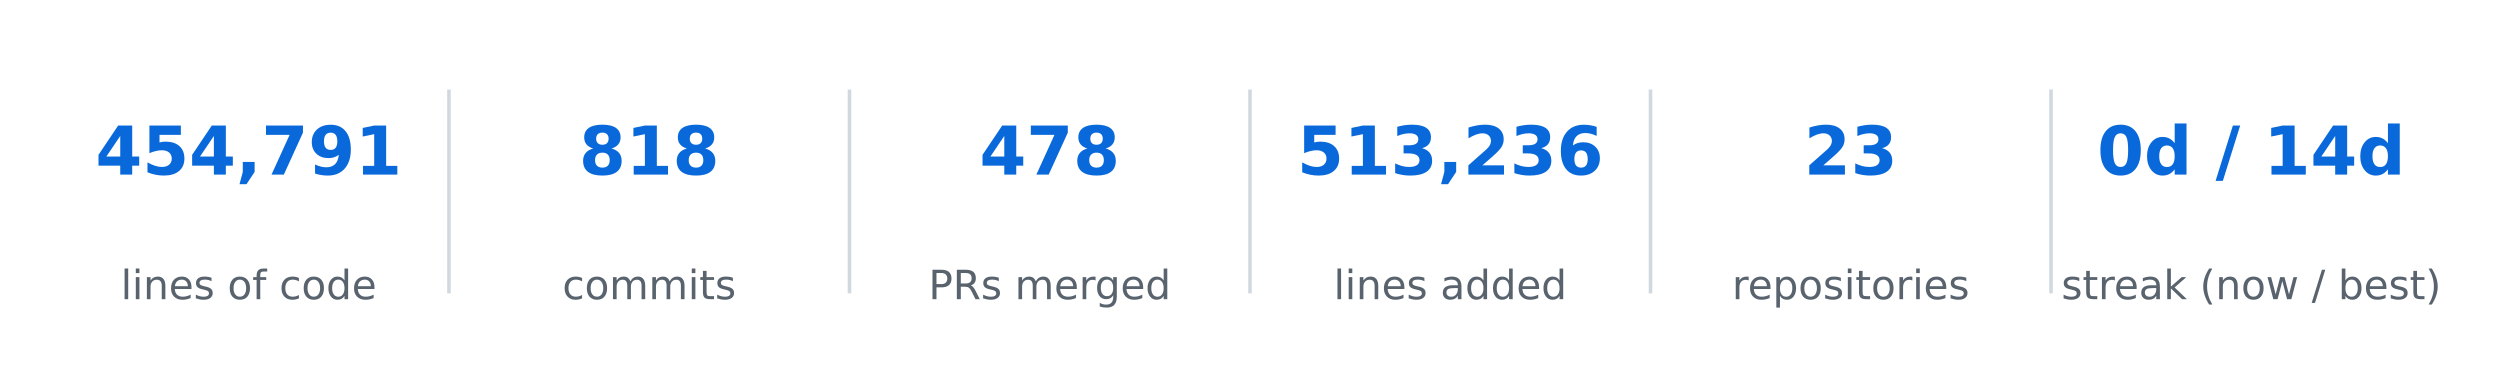
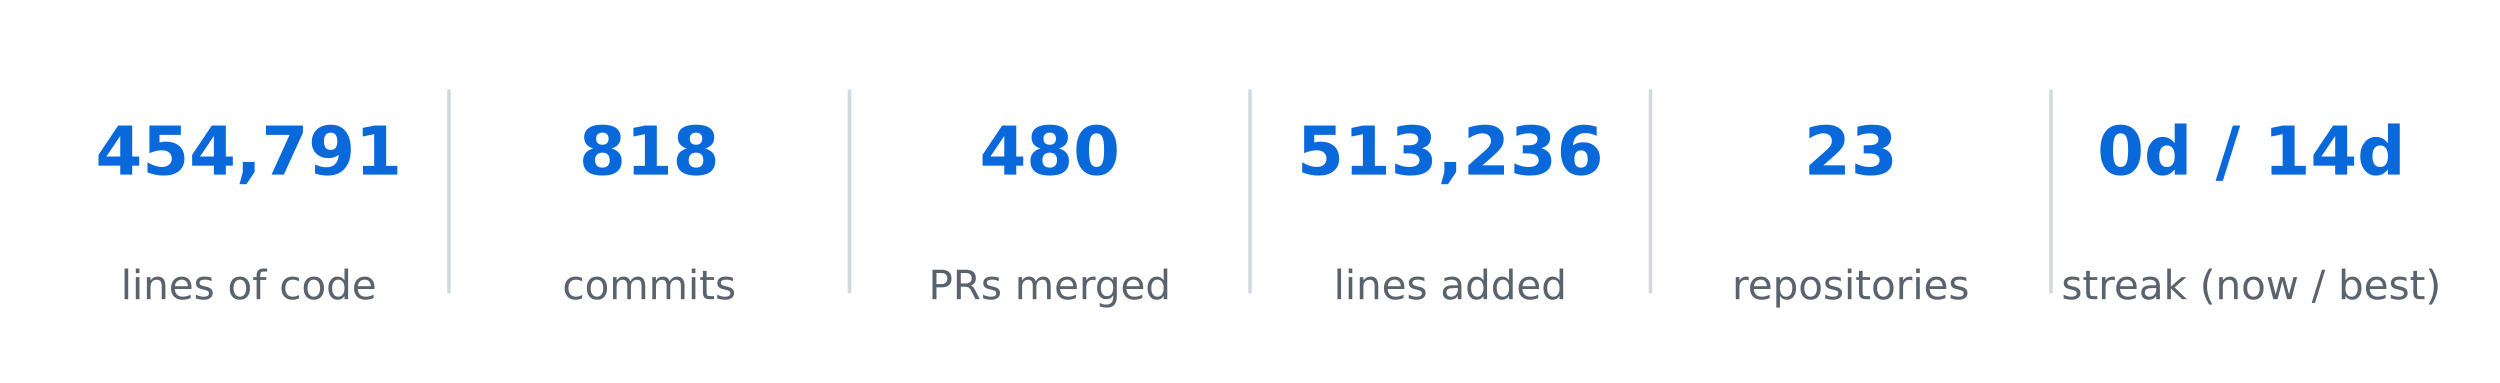
<svg xmlns="http://www.w3.org/2000/svg" xmlns:xlink="http://www.w3.org/1999/xlink" width="557.28pt" height="85.356pt" viewBox="0 0 557.28 85.356" version="1.1">
  <defs>
    <style type="text/css">*{stroke-linejoin: round; stroke-linecap: butt}</style>
  </defs>
  <g id="figure_1">
    <g id="patch_1">
      <path d="M 0 85.356  L 557.28 85.356  L 557.28 -0  L 0 -0  L 0 85.356  z " style="fill: none; opacity: 0" />
    </g>
    <g id="axes_1">
      <g id="line2d_1">
-         <path d="M 100.08 64.993  L 100.08 20.363  " clip-path="url(#pe4e44d6abf)" style="fill: none; stroke: #d1d9e0; stroke-width: 0.8; stroke-linecap: square" />
+         <path d="M 100.08 64.993  L 100.08 20.363  " clip-path="url(#p186e93c062)" style="fill: none; stroke: #d1d9e0; stroke-width: 0.8; stroke-linecap: square" />
      </g>
      <g id="line2d_2">
-         <path d="M 189.36 64.993  L 189.36 20.363  " clip-path="url(#pe4e44d6abf)" style="fill: none; stroke: #d1d9e0; stroke-width: 0.8; stroke-linecap: square" />
+         <path d="M 189.36 64.993  L 189.36 20.363  " clip-path="url(#p186e93c062)" style="fill: none; stroke: #d1d9e0; stroke-width: 0.8; stroke-linecap: square" />
      </g>
      <g id="line2d_3">
-         <path d="M 278.64 64.993  L 278.64 20.363  " clip-path="url(#pe4e44d6abf)" style="fill: none; stroke: #d1d9e0; stroke-width: 0.8; stroke-linecap: square" />
+         <path d="M 278.64 64.993  L 278.64 20.363  " clip-path="url(#p186e93c062)" style="fill: none; stroke: #d1d9e0; stroke-width: 0.8; stroke-linecap: square" />
      </g>
      <g id="line2d_4">
-         <path d="M 367.92 64.993  L 367.92 20.363  " clip-path="url(#pe4e44d6abf)" style="fill: none; stroke: #d1d9e0; stroke-width: 0.8; stroke-linecap: square" />
+         <path d="M 367.92 64.993  L 367.92 20.363  " clip-path="url(#p186e93c062)" style="fill: none; stroke: #d1d9e0; stroke-width: 0.8; stroke-linecap: square" />
      </g>
      <g id="line2d_5">
-         <path d="M 457.2 64.993  L 457.2 20.363  " clip-path="url(#pe4e44d6abf)" style="fill: none; stroke: #d1d9e0; stroke-width: 0.8; stroke-linecap: square" />
+         <path d="M 457.2 64.993  L 457.2 20.363  " clip-path="url(#p186e93c062)" style="fill: none; stroke: #d1d9e0; stroke-width: 0.8; stroke-linecap: square" />
      </g>
      <g id="text_1">
        <g style="fill: #0969da" transform="translate(21.28102 38.92376) scale(0.15 -0.15)">
          <defs>
            <path id="DejaVuSans-Bold-17" d="M 2356 3675  L 1038 1722  L 2356 1722  L 2356 3675  z M 2156 4666  L 3494 4666  L 3494 1722  L 4159 1722  L 4159 850  L 3494 850  L 3494 0  L 2356 0  L 2356 850  L 288 850  L 288 1881  L 2156 4666  z " transform="scale(0.015625)" />
            <path id="DejaVuSans-Bold-18" d="M 678 4666  L 3669 4666  L 3669 3781  L 1638 3781  L 1638 3059  Q 1775 3097 1914 3117  Q 2053 3138 2203 3138  Q 3056 3138 3531 2711  Q 4006 2284 4006 1522  Q 4006 766 3489 337  Q 2972 -91 2053 -91  Q 1656 -91 1267 -14  Q 878 63 494 219  L 494 1166  Q 875 947 1217 837  Q 1559 728 1863 728  Q 2300 728 2551 942  Q 2803 1156 2803 1522  Q 2803 1891 2551 2103  Q 2300 2316 1863 2316  Q 1603 2316 1309 2248  Q 1016 2181 678 2041  L 678 4666  z " transform="scale(0.015625)" />
            <path id="DejaVuSans-Bold-f" d="M 653 1209  L 1778 1209  L 1778 256  L 1006 -909  L 341 -909  L 653 256  L 653 1209  z " transform="scale(0.015625)" />
            <path id="DejaVuSans-Bold-1a" d="M 428 4666  L 3944 4666  L 3944 3988  L 2125 0  L 953 0  L 2675 3781  L 428 3781  L 428 4666  z " transform="scale(0.015625)" />
            <path id="DejaVuSans-Bold-1c" d="M 641 103  L 641 966  Q 928 831 1190 764  Q 1453 697 1709 697  Q 2247 697 2547 995  Q 2847 1294 2900 1881  Q 2688 1725 2447 1647  Q 2206 1569 1925 1569  Q 1209 1569 770 1986  Q 331 2403 331 3084  Q 331 3838 820 4291  Q 1309 4744 2131 4744  Q 3044 4744 3544 4128  Q 4044 3513 4044 2388  Q 4044 1231 3459 570  Q 2875 -91 1856 -91  Q 1528 -91 1228 -42  Q 928 6 641 103  z M 2125 2350  Q 2441 2350 2600 2554  Q 2759 2759 2759 3169  Q 2759 3575 2600 3781  Q 2441 3988 2125 3988  Q 1809 3988 1650 3781  Q 1491 3575 1491 3169  Q 1491 2759 1650 2554  Q 1809 2350 2125 2350  z " transform="scale(0.015625)" />
            <path id="DejaVuSans-Bold-14" d="M 750 831  L 1813 831  L 1813 3847  L 722 3622  L 722 4441  L 1806 4666  L 2950 4666  L 2950 831  L 4013 831  L 4013 0  L 750 0  L 750 831  z " transform="scale(0.015625)" />
          </defs>
          <use xlink:href="#DejaVuSans-Bold-17" />
          <use xlink:href="#DejaVuSans-Bold-18" transform="translate(69.57812 0)" />
          <use xlink:href="#DejaVuSans-Bold-17" transform="translate(139.1562 0)" />
          <use xlink:href="#DejaVuSans-Bold-f" transform="translate(208.7344 0)" />
          <use xlink:href="#DejaVuSans-Bold-1a" transform="translate(246.7188 0)" />
          <use xlink:href="#DejaVuSans-Bold-1c" transform="translate(316.2969 0)" />
          <use xlink:href="#DejaVuSans-Bold-14" transform="translate(385.875 0)" />
        </g>
      </g>
      <g id="text_2">
        <g style="fill: #59636e" transform="translate(26.92336 66.69328) scale(0.09 -0.09)">
          <defs>
            <path id="DejaVuSans-4f" d="M 603 4863  L 1178 4863  L 1178 0  L 603 0  L 603 4863  z " transform="scale(0.015625)" />
            <path id="DejaVuSans-4c" d="M 603 3500  L 1178 3500  L 1178 0  L 603 0  L 603 3500  z M 603 4863  L 1178 4863  L 1178 4134  L 603 4134  L 603 4863  z " transform="scale(0.015625)" />
            <path id="DejaVuSans-51" d="M 3513 2113  L 3513 0  L 2938 0  L 2938 2094  Q 2938 2591 2744 2837  Q 2550 3084 2163 3084  Q 1697 3084 1428 2787  Q 1159 2491 1159 1978  L 1159 0  L 581 0  L 581 3500  L 1159 3500  L 1159 2956  Q 1366 3272 1645 3428  Q 1925 3584 2291 3584  Q 2894 3584 3203 3211  Q 3513 2838 3513 2113  z " transform="scale(0.015625)" />
            <path id="DejaVuSans-48" d="M 3597 1894  L 3597 1613  L 953 1613  Q 991 1019 1311 708  Q 1631 397 2203 397  Q 2534 397 2845 478  Q 3156 559 3463 722  L 3463 178  Q 3153 47 2828 -22  Q 2503 -91 2169 -91  Q 1331 -91 842 396  Q 353 884 353 1716  Q 353 2575 817 3079  Q 1281 3584 2069 3584  Q 2775 3584 3186 3129  Q 3597 2675 3597 1894  z M 3022 2063  Q 3016 2534 2758 2815  Q 2500 3097 2075 3097  Q 1594 3097 1305 2825  Q 1016 2553 972 2059  L 3022 2063  z " transform="scale(0.015625)" />
            <path id="DejaVuSans-56" d="M 2834 3397  L 2834 2853  Q 2591 2978 2328 3040  Q 2066 3103 1784 3103  Q 1356 3103 1142 2972  Q 928 2841 928 2578  Q 928 2378 1081 2264  Q 1234 2150 1697 2047  L 1894 2003  Q 2506 1872 2764 1633  Q 3022 1394 3022 966  Q 3022 478 2636 193  Q 2250 -91 1575 -91  Q 1294 -91 989 -36  Q 684 19 347 128  L 347 722  Q 666 556 975 473  Q 1284 391 1588 391  Q 1994 391 2212 530  Q 2431 669 2431 922  Q 2431 1156 2273 1281  Q 2116 1406 1581 1522  L 1381 1569  Q 847 1681 609 1914  Q 372 2147 372 2553  Q 372 3047 722 3315  Q 1072 3584 1716 3584  Q 2034 3584 2315 3537  Q 2597 3491 2834 3397  z " transform="scale(0.015625)" />
            <path id="DejaVuSans-3" transform="scale(0.015625)" />
            <path id="DejaVuSans-52" d="M 1959 3097  Q 1497 3097 1228 2736  Q 959 2375 959 1747  Q 959 1119 1226 758  Q 1494 397 1959 397  Q 2419 397 2687 759  Q 2956 1122 2956 1747  Q 2956 2369 2687 2733  Q 2419 3097 1959 3097  z M 1959 3584  Q 2709 3584 3137 3096  Q 3566 2609 3566 1747  Q 3566 888 3137 398  Q 2709 -91 1959 -91  Q 1206 -91 779 398  Q 353 888 353 1747  Q 353 2609 779 3096  Q 1206 3584 1959 3584  z " transform="scale(0.015625)" />
            <path id="DejaVuSans-49" d="M 2375 4863  L 2375 4384  L 1825 4384  Q 1516 4384 1395 4259  Q 1275 4134 1275 3809  L 1275 3500  L 2222 3500  L 2222 3053  L 1275 3053  L 1275 0  L 697 0  L 697 3053  L 147 3053  L 147 3500  L 697 3500  L 697 3744  Q 697 4328 969 4595  Q 1241 4863 1831 4863  L 2375 4863  z " transform="scale(0.015625)" />
            <path id="DejaVuSans-46" d="M 3122 3366  L 3122 2828  Q 2878 2963 2633 3030  Q 2388 3097 2138 3097  Q 1578 3097 1268 2742  Q 959 2388 959 1747  Q 959 1106 1268 751  Q 1578 397 2138 397  Q 2388 397 2633 464  Q 2878 531 3122 666  L 3122 134  Q 2881 22 2623 -34  Q 2366 -91 2075 -91  Q 1284 -91 818 406  Q 353 903 353 1747  Q 353 2603 823 3093  Q 1294 3584 2113 3584  Q 2378 3584 2631 3529  Q 2884 3475 3122 3366  z " transform="scale(0.015625)" />
            <path id="DejaVuSans-47" d="M 2906 2969  L 2906 4863  L 3481 4863  L 3481 0  L 2906 0  L 2906 525  Q 2725 213 2448 61  Q 2172 -91 1784 -91  Q 1150 -91 751 415  Q 353 922 353 1747  Q 353 2572 751 3078  Q 1150 3584 1784 3584  Q 2172 3584 2448 3432  Q 2725 3281 2906 2969  z M 947 1747  Q 947 1113 1208 752  Q 1469 391 1925 391  Q 2381 391 2643 752  Q 2906 1113 2906 1747  Q 2906 2381 2643 2742  Q 2381 3103 1925 3103  Q 1469 3103 1208 2742  Q 947 2381 947 1747  z " transform="scale(0.015625)" />
          </defs>
          <use xlink:href="#DejaVuSans-4f" />
          <use xlink:href="#DejaVuSans-4c" transform="translate(27.78125 0)" />
          <use xlink:href="#DejaVuSans-51" transform="translate(55.5625 0)" />
          <use xlink:href="#DejaVuSans-48" transform="translate(118.9375 0)" />
          <use xlink:href="#DejaVuSans-56" transform="translate(180.4688 0)" />
          <use xlink:href="#DejaVuSans-3" transform="translate(232.5625 0)" />
          <use xlink:href="#DejaVuSans-52" transform="translate(264.3438 0)" />
          <use xlink:href="#DejaVuSans-49" transform="translate(325.5312 0)" />
          <use xlink:href="#DejaVuSans-3" transform="translate(360.7344 0)" />
          <use xlink:href="#DejaVuSans-46" transform="translate(392.5156 0)" />
          <use xlink:href="#DejaVuSans-52" transform="translate(447.5 0)" />
          <use xlink:href="#DejaVuSans-47" transform="translate(508.6875 0)" />
          <use xlink:href="#DejaVuSans-48" transform="translate(572.1719 0)" />
        </g>
      </g>
      <g id="text_3">
        <g style="fill: #0969da" transform="translate(129.0649 38.92376) scale(0.15 -0.15)">
          <defs>
            <path id="DejaVuSans-Bold-1b" d="M 2228 2088  Q 1891 2088 1709 1903  Q 1528 1719 1528 1375  Q 1528 1031 1709 848  Q 1891 666 2228 666  Q 2563 666 2741 848  Q 2919 1031 2919 1375  Q 2919 1722 2741 1905  Q 2563 2088 2228 2088  z M 1350 2484  Q 925 2613 709 2878  Q 494 3144 494 3541  Q 494 4131 934 4440  Q 1375 4750 2228 4750  Q 3075 4750 3515 4442  Q 3956 4134 3956 3541  Q 3956 3144 3739 2878  Q 3522 2613 3097 2484  Q 3572 2353 3814 2058  Q 4056 1763 4056 1313  Q 4056 619 3595 264  Q 3134 -91 2228 -91  Q 1319 -91 855 264  Q 391 619 391 1313  Q 391 1763 633 2058  Q 875 2353 1350 2484  z M 1631 3419  Q 1631 3141 1786 2991  Q 1941 2841 2228 2841  Q 2509 2841 2662 2991  Q 2816 3141 2816 3419  Q 2816 3697 2662 3845  Q 2509 3994 2228 3994  Q 1941 3994 1786 3844  Q 1631 3694 1631 3419  z " transform="scale(0.015625)" />
          </defs>
          <use xlink:href="#DejaVuSans-Bold-1b" />
          <use xlink:href="#DejaVuSans-Bold-14" transform="translate(69.57812 0)" />
          <use xlink:href="#DejaVuSans-Bold-1b" transform="translate(139.1562 0)" />
        </g>
      </g>
      <g id="text_4">
        <g style="fill: #59636e" transform="translate(125.3672 66.69328) scale(0.09 -0.09)">
          <defs>
            <path id="DejaVuSans-50" d="M 3328 2828  Q 3544 3216 3844 3400  Q 4144 3584 4550 3584  Q 5097 3584 5394 3201  Q 5691 2819 5691 2113  L 5691 0  L 5113 0  L 5113 2094  Q 5113 2597 4934 2840  Q 4756 3084 4391 3084  Q 3944 3084 3684 2787  Q 3425 2491 3425 1978  L 3425 0  L 2847 0  L 2847 2094  Q 2847 2600 2669 2842  Q 2491 3084 2119 3084  Q 1678 3084 1418 2786  Q 1159 2488 1159 1978  L 1159 0  L 581 0  L 581 3500  L 1159 3500  L 1159 2956  Q 1356 3278 1631 3431  Q 1906 3584 2284 3584  Q 2666 3584 2933 3390  Q 3200 3197 3328 2828  z " transform="scale(0.015625)" />
            <path id="DejaVuSans-57" d="M 1172 4494  L 1172 3500  L 2356 3500  L 2356 3053  L 1172 3053  L 1172 1153  Q 1172 725 1289 603  Q 1406 481 1766 481  L 2356 481  L 2356 0  L 1766 0  Q 1100 0 847 248  Q 594 497 594 1153  L 594 3053  L 172 3053  L 172 3500  L 594 3500  L 594 4494  L 1172 4494  z " transform="scale(0.015625)" />
          </defs>
          <use xlink:href="#DejaVuSans-46" />
          <use xlink:href="#DejaVuSans-52" transform="translate(54.98438 0)" />
          <use xlink:href="#DejaVuSans-50" transform="translate(116.1719 0)" />
          <use xlink:href="#DejaVuSans-50" transform="translate(213.5781 0)" />
          <use xlink:href="#DejaVuSans-4c" transform="translate(310.9844 0)" />
          <use xlink:href="#DejaVuSans-57" transform="translate(338.7656 0)" />
          <use xlink:href="#DejaVuSans-56" transform="translate(377.9688 0)" />
        </g>
      </g>
      <g id="text_5">
        <g style="fill: #0969da" transform="translate(218.3449 38.92376) scale(0.15 -0.15)">
+           <defs>
+             <path id="DejaVuSans-Bold-13" d="M 2944 2338  Q 2944 3213 2780 3570  Q 2616 3928 2228 3928  Q 1841 3928 1675 3570  Q 1509 3213 1509 2338  Q 1509 1453 1675 1090  Q 1841 728 2228 728  Q 2613 728 2778 1090  Q 2944 1453 2944 2338  z M 4147 2328  Q 4147 1169 3647 539  Q 3147 -91 2228 -91  Q 1306 -91 806 539  Q 306 1169 306 2328  Q 306 3491 806 4120  Q 1306 4750 2228 4750  Q 3147 4750 3647 4120  Q 4147 3491 4147 2328  z " transform="scale(0.015625)" />
+           </defs>
          <use xlink:href="#DejaVuSans-Bold-17" />
-           <use xlink:href="#DejaVuSans-Bold-1a" transform="translate(69.57812 0)" />
-           <use xlink:href="#DejaVuSans-Bold-1b" transform="translate(139.1562 0)" />
+           <use xlink:href="#DejaVuSans-Bold-1b" transform="translate(69.57812 0)" />
+           <use xlink:href="#DejaVuSans-Bold-13" transform="translate(139.1562 0)" />
        </g>
      </g>
      <g id="text_6">
        <g style="fill: #59636e" transform="translate(206.9796 66.69328) scale(0.09 -0.09)">
          <defs>
            <path id="DejaVuSans-33" d="M 1259 4147  L 1259 2394  L 2053 2394  Q 2494 2394 2734 2622  Q 2975 2850 2975 3272  Q 2975 3691 2734 3919  Q 2494 4147 2053 4147  L 1259 4147  z M 628 4666  L 2053 4666  Q 2838 4666 3239 4311  Q 3641 3956 3641 3272  Q 3641 2581 3239 2228  Q 2838 1875 2053 1875  L 1259 1875  L 1259 0  L 628 0  L 628 4666  z " transform="scale(0.015625)" />
            <path id="DejaVuSans-35" d="M 2841 2188  Q 3044 2119 3236 1894  Q 3428 1669 3622 1275  L 4263 0  L 3584 0  L 2988 1197  Q 2756 1666 2539 1819  Q 2322 1972 1947 1972  L 1259 1972  L 1259 0  L 628 0  L 628 4666  L 2053 4666  Q 2853 4666 3247 4331  Q 3641 3997 3641 3322  Q 3641 2881 3436 2590  Q 3231 2300 2841 2188  z M 1259 4147  L 1259 2491  L 2053 2491  Q 2509 2491 2742 2702  Q 2975 2913 2975 3322  Q 2975 3731 2742 3939  Q 2509 4147 2053 4147  L 1259 4147  z " transform="scale(0.015625)" />
            <path id="DejaVuSans-55" d="M 2631 2963  Q 2534 3019 2420 3045  Q 2306 3072 2169 3072  Q 1681 3072 1420 2755  Q 1159 2438 1159 1844  L 1159 0  L 581 0  L 581 3500  L 1159 3500  L 1159 2956  Q 1341 3275 1631 3429  Q 1922 3584 2338 3584  Q 2397 3584 2469 3576  Q 2541 3569 2628 3553  L 2631 2963  z " transform="scale(0.015625)" />
            <path id="DejaVuSans-4a" d="M 2906 1791  Q 2906 2416 2648 2759  Q 2391 3103 1925 3103  Q 1463 3103 1205 2759  Q 947 2416 947 1791  Q 947 1169 1205 825  Q 1463 481 1925 481  Q 2391 481 2648 825  Q 2906 1169 2906 1791  z M 3481 434  Q 3481 -459 3084 -895  Q 2688 -1331 1869 -1331  Q 1566 -1331 1297 -1286  Q 1028 -1241 775 -1147  L 775 -588  Q 1028 -725 1275 -790  Q 1522 -856 1778 -856  Q 2344 -856 2625 -561  Q 2906 -266 2906 331  L 2906 616  Q 2728 306 2450 153  Q 2172 0 1784 0  Q 1141 0 747 490  Q 353 981 353 1791  Q 353 2603 747 3093  Q 1141 3584 1784 3584  Q 2172 3584 2450 3431  Q 2728 3278 2906 2969  L 2906 3500  L 3481 3500  L 3481 434  z " transform="scale(0.015625)" />
          </defs>
          <use xlink:href="#DejaVuSans-33" />
          <use xlink:href="#DejaVuSans-35" transform="translate(60.29688 0)" />
          <use xlink:href="#DejaVuSans-56" transform="translate(129.7812 0)" />
          <use xlink:href="#DejaVuSans-3" transform="translate(181.875 0)" />
          <use xlink:href="#DejaVuSans-50" transform="translate(213.6562 0)" />
          <use xlink:href="#DejaVuSans-48" transform="translate(311.0625 0)" />
          <use xlink:href="#DejaVuSans-55" transform="translate(372.5938 0)" />
          <use xlink:href="#DejaVuSans-4a" transform="translate(411.9531 0)" />
          <use xlink:href="#DejaVuSans-48" transform="translate(475.4375 0)" />
          <use xlink:href="#DejaVuSans-47" transform="translate(536.9688 0)" />
        </g>
      </g>
      <g id="text_7">
        <g style="fill: #0969da" transform="translate(289.121 38.92376) scale(0.15 -0.15)">
          <defs>
            <path id="DejaVuSans-Bold-16" d="M 2981 2516  Q 3453 2394 3698 2092  Q 3944 1791 3944 1325  Q 3944 631 3412 270  Q 2881 -91 1863 -91  Q 1503 -91 1142 -33  Q 781 25 428 141  L 428 1069  Q 766 900 1098 814  Q 1431 728 1753 728  Q 2231 728 2486 893  Q 2741 1059 2741 1369  Q 2741 1688 2480 1852  Q 2219 2016 1709 2016  L 1228 2016  L 1228 2791  L 1734 2791  Q 2188 2791 2409 2933  Q 2631 3075 2631 3366  Q 2631 3634 2415 3781  Q 2200 3928 1806 3928  Q 1516 3928 1219 3862  Q 922 3797 628 3669  L 628 4550  Q 984 4650 1334 4700  Q 1684 4750 2022 4750  Q 2931 4750 3382 4451  Q 3834 4153 3834 3553  Q 3834 3144 3618 2883  Q 3403 2622 2981 2516  z " transform="scale(0.015625)" />
            <path id="DejaVuSans-Bold-15" d="M 1844 884  L 3897 884  L 3897 0  L 506 0  L 506 884  L 2209 2388  Q 2438 2594 2547 2791  Q 2656 2988 2656 3200  Q 2656 3528 2436 3728  Q 2216 3928 1850 3928  Q 1569 3928 1234 3808  Q 900 3688 519 3450  L 519 4475  Q 925 4609 1322 4679  Q 1719 4750 2100 4750  Q 2938 4750 3402 4381  Q 3866 4013 3866 3353  Q 3866 2972 3669 2642  Q 3472 2313 2841 1759  L 1844 884  z " transform="scale(0.015625)" />
            <path id="DejaVuSans-Bold-19" d="M 2316 2303  Q 2000 2303 1842 2098  Q 1684 1894 1684 1484  Q 1684 1075 1842 870  Q 2000 666 2316 666  Q 2634 666 2792 870  Q 2950 1075 2950 1484  Q 2950 1894 2792 2098  Q 2634 2303 2316 2303  z M 3803 4544  L 3803 3681  Q 3506 3822 3243 3889  Q 2981 3956 2731 3956  Q 2194 3956 1894 3657  Q 1594 3359 1544 2772  Q 1750 2925 1990 3001  Q 2231 3078 2516 3078  Q 3231 3078 3670 2659  Q 4109 2241 4109 1563  Q 4109 813 3618 361  Q 3128 -91 2303 -91  Q 1394 -91 895 523  Q 397 1138 397 2266  Q 397 3422 980 4083  Q 1563 4744 2578 4744  Q 2900 4744 3203 4694  Q 3506 4644 3803 4544  z " transform="scale(0.015625)" />
          </defs>
          <use xlink:href="#DejaVuSans-Bold-18" />
          <use xlink:href="#DejaVuSans-Bold-14" transform="translate(69.57812 0)" />
          <use xlink:href="#DejaVuSans-Bold-16" transform="translate(139.1562 0)" />
          <use xlink:href="#DejaVuSans-Bold-f" transform="translate(208.7344 0)" />
          <use xlink:href="#DejaVuSans-Bold-15" transform="translate(246.7188 0)" />
          <use xlink:href="#DejaVuSans-Bold-16" transform="translate(316.2969 0)" />
          <use xlink:href="#DejaVuSans-Bold-19" transform="translate(385.875 0)" />
        </g>
      </g>
      <g id="text_8">
        <g style="fill: #59636e" transform="translate(297.2876 66.69328) scale(0.09 -0.09)">
          <defs>
            <path id="DejaVuSans-44" d="M 2194 1759  Q 1497 1759 1228 1600  Q 959 1441 959 1056  Q 959 750 1161 570  Q 1363 391 1709 391  Q 2188 391 2477 730  Q 2766 1069 2766 1631  L 2766 1759  L 2194 1759  z M 3341 1997  L 3341 0  L 2766 0  L 2766 531  Q 2569 213 2275 61  Q 1981 -91 1556 -91  Q 1019 -91 701 211  Q 384 513 384 1019  Q 384 1609 779 1909  Q 1175 2209 1959 2209  L 2766 2209  L 2766 2266  Q 2766 2663 2505 2880  Q 2244 3097 1772 3097  Q 1472 3097 1187 3025  Q 903 2953 641 2809  L 641 3341  Q 956 3463 1253 3523  Q 1550 3584 1831 3584  Q 2591 3584 2966 3190  Q 3341 2797 3341 1997  z " transform="scale(0.015625)" />
          </defs>
          <use xlink:href="#DejaVuSans-4f" />
          <use xlink:href="#DejaVuSans-4c" transform="translate(27.78125 0)" />
          <use xlink:href="#DejaVuSans-51" transform="translate(55.5625 0)" />
          <use xlink:href="#DejaVuSans-48" transform="translate(118.9375 0)" />
          <use xlink:href="#DejaVuSans-56" transform="translate(180.4688 0)" />
          <use xlink:href="#DejaVuSans-3" transform="translate(232.5625 0)" />
          <use xlink:href="#DejaVuSans-44" transform="translate(264.3438 0)" />
          <use xlink:href="#DejaVuSans-47" transform="translate(325.625 0)" />
          <use xlink:href="#DejaVuSans-47" transform="translate(389.1094 0)" />
          <use xlink:href="#DejaVuSans-48" transform="translate(452.5938 0)" />
          <use xlink:href="#DejaVuSans-47" transform="translate(514.125 0)" />
        </g>
      </g>
      <g id="text_9">
        <g style="fill: #0969da" transform="translate(402.1233 38.92376) scale(0.15 -0.15)">
          <use xlink:href="#DejaVuSans-Bold-15" />
          <use xlink:href="#DejaVuSans-Bold-16" transform="translate(69.57812 0)" />
        </g>
      </g>
      <g id="text_10">
        <g style="fill: #59636e" transform="translate(386.1049 66.69328) scale(0.09 -0.09)">
          <defs>
            <path id="DejaVuSans-53" d="M 1159 525  L 1159 -1331  L 581 -1331  L 581 3500  L 1159 3500  L 1159 2969  Q 1341 3281 1617 3432  Q 1894 3584 2278 3584  Q 2916 3584 3314 3078  Q 3713 2572 3713 1747  Q 3713 922 3314 415  Q 2916 -91 2278 -91  Q 1894 -91 1617 61  Q 1341 213 1159 525  z M 3116 1747  Q 3116 2381 2855 2742  Q 2594 3103 2138 3103  Q 1681 3103 1420 2742  Q 1159 2381 1159 1747  Q 1159 1113 1420 752  Q 1681 391 2138 391  Q 2594 391 2855 752  Q 3116 1113 3116 1747  z " transform="scale(0.015625)" />
          </defs>
          <use xlink:href="#DejaVuSans-55" />
          <use xlink:href="#DejaVuSans-48" transform="translate(38.90625 0)" />
          <use xlink:href="#DejaVuSans-53" transform="translate(100.4375 0)" />
          <use xlink:href="#DejaVuSans-52" transform="translate(163.9219 0)" />
          <use xlink:href="#DejaVuSans-56" transform="translate(225.1094 0)" />
          <use xlink:href="#DejaVuSans-4c" transform="translate(277.2031 0)" />
          <use xlink:href="#DejaVuSans-57" transform="translate(304.9844 0)" />
          <use xlink:href="#DejaVuSans-52" transform="translate(344.1875 0)" />
          <use xlink:href="#DejaVuSans-55" transform="translate(405.375 0)" />
          <use xlink:href="#DejaVuSans-4c" transform="translate(446.4844 0)" />
          <use xlink:href="#DejaVuSans-48" transform="translate(474.2656 0)" />
          <use xlink:href="#DejaVuSans-56" transform="translate(535.7969 0)" />
        </g>
      </g>
      <g id="text_11">
        <g style="fill: #0969da" transform="translate(467.4865 38.92435) scale(0.15 -0.15)">
          <defs>
-             <path id="DejaVuSans-Bold-13" d="M 2944 2338  Q 2944 3213 2780 3570  Q 2616 3928 2228 3928  Q 1841 3928 1675 3570  Q 1509 3213 1509 2338  Q 1509 1453 1675 1090  Q 1841 728 2228 728  Q 2613 728 2778 1090  Q 2944 1453 2944 2338  z M 4147 2328  Q 4147 1169 3647 539  Q 3147 -91 2228 -91  Q 1306 -91 806 539  Q 306 1169 306 2328  Q 306 3491 806 4120  Q 1306 4750 2228 4750  Q 3147 4750 3647 4120  Q 4147 3491 4147 2328  z " transform="scale(0.015625)" />
            <path id="DejaVuSans-Bold-47" d="M 2919 2988  L 2919 4863  L 4044 4863  L 4044 0  L 2919 0  L 2919 506  Q 2688 197 2409 53  Q 2131 -91 1766 -91  Q 1119 -91 703 423  Q 288 938 288 1747  Q 288 2556 703 3070  Q 1119 3584 1766 3584  Q 2128 3584 2408 3439  Q 2688 3294 2919 2988  z M 2181 722  Q 2541 722 2730 984  Q 2919 1247 2919 1747  Q 2919 2247 2730 2509  Q 2541 2772 2181 2772  Q 1825 2772 1636 2509  Q 1447 2247 1447 1747  Q 1447 1247 1636 984  Q 1825 722 2181 722  z " transform="scale(0.015625)" />
            <path id="DejaVuSans-Bold-3" transform="scale(0.015625)" />
            <path id="DejaVuSans-Bold-12" d="M 1644 4666  L 2338 4666  L 691 -594  L 0 -594  L 1644 4666  z " transform="scale(0.015625)" />
          </defs>
          <use xlink:href="#DejaVuSans-Bold-13" />
          <use xlink:href="#DejaVuSans-Bold-47" transform="translate(69.57812 0)" />
          <use xlink:href="#DejaVuSans-Bold-3" transform="translate(141.1562 0)" />
          <use xlink:href="#DejaVuSans-Bold-12" transform="translate(175.9688 0)" />
          <use xlink:href="#DejaVuSans-Bold-3" transform="translate(212.5 0)" />
          <use xlink:href="#DejaVuSans-Bold-14" transform="translate(247.3125 0)" />
          <use xlink:href="#DejaVuSans-Bold-17" transform="translate(316.8906 0)" />
          <use xlink:href="#DejaVuSans-Bold-47" transform="translate(386.4688 0)" />
        </g>
      </g>
      <g id="text_12">
        <g style="fill: #59636e" transform="translate(459.5112 66.69328) scale(0.09 -0.09)">
          <defs>
            <path id="DejaVuSans-4e" d="M 581 4863  L 1159 4863  L 1159 1991  L 2875 3500  L 3609 3500  L 1753 1863  L 3688 0  L 2938 0  L 1159 1709  L 1159 0  L 581 0  L 581 4863  z " transform="scale(0.015625)" />
            <path id="DejaVuSans-b" d="M 1984 4856  Q 1566 4138 1362 3434  Q 1159 2731 1159 2009  Q 1159 1288 1364 580  Q 1569 -128 1984 -844  L 1484 -844  Q 1016 -109 783 600  Q 550 1309 550 2009  Q 550 2706 781 3412  Q 1013 4119 1484 4856  L 1984 4856  z " transform="scale(0.015625)" />
            <path id="DejaVuSans-5a" d="M 269 3500  L 844 3500  L 1563 769  L 2278 3500  L 2956 3500  L 3675 769  L 4391 3500  L 4966 3500  L 4050 0  L 3372 0  L 2619 2869  L 1863 0  L 1184 0  L 269 3500  z " transform="scale(0.015625)" />
            <path id="DejaVuSans-12" d="M 1625 4666  L 2156 4666  L 531 -594  L 0 -594  L 1625 4666  z " transform="scale(0.015625)" />
            <path id="DejaVuSans-45" d="M 3116 1747  Q 3116 2381 2855 2742  Q 2594 3103 2138 3103  Q 1681 3103 1420 2742  Q 1159 2381 1159 1747  Q 1159 1113 1420 752  Q 1681 391 2138 391  Q 2594 391 2855 752  Q 3116 1113 3116 1747  z M 1159 2969  Q 1341 3281 1617 3432  Q 1894 3584 2278 3584  Q 2916 3584 3314 3078  Q 3713 2572 3713 1747  Q 3713 922 3314 415  Q 2916 -91 2278 -91  Q 1894 -91 1617 61  Q 1341 213 1159 525  L 1159 0  L 581 0  L 581 4863  L 1159 4863  L 1159 2969  z " transform="scale(0.015625)" />
            <path id="DejaVuSans-c" d="M 513 4856  L 1013 4856  Q 1481 4119 1714 3412  Q 1947 2706 1947 2009  Q 1947 1309 1714 600  Q 1481 -109 1013 -844  L 513 -844  Q 928 -128 1133 580  Q 1338 1288 1338 2009  Q 1338 2731 1133 3434  Q 928 4138 513 4856  z " transform="scale(0.015625)" />
          </defs>
          <use xlink:href="#DejaVuSans-56" />
          <use xlink:href="#DejaVuSans-57" transform="translate(52.09375 0)" />
          <use xlink:href="#DejaVuSans-55" transform="translate(91.29688 0)" />
          <use xlink:href="#DejaVuSans-48" transform="translate(130.2031 0)" />
          <use xlink:href="#DejaVuSans-44" transform="translate(191.7344 0)" />
          <use xlink:href="#DejaVuSans-4e" transform="translate(253.0156 0)" />
          <use xlink:href="#DejaVuSans-3" transform="translate(310.9219 0)" />
          <use xlink:href="#DejaVuSans-b" transform="translate(342.7031 0)" />
          <use xlink:href="#DejaVuSans-51" transform="translate(381.7188 0)" />
          <use xlink:href="#DejaVuSans-52" transform="translate(445.0938 0)" />
          <use xlink:href="#DejaVuSans-5a" transform="translate(506.2812 0)" />
          <use xlink:href="#DejaVuSans-3" transform="translate(588.0625 0)" />
          <use xlink:href="#DejaVuSans-12" transform="translate(619.8438 0)" />
          <use xlink:href="#DejaVuSans-3" transform="translate(653.5312 0)" />
          <use xlink:href="#DejaVuSans-45" transform="translate(685.3125 0)" />
          <use xlink:href="#DejaVuSans-48" transform="translate(748.7969 0)" />
          <use xlink:href="#DejaVuSans-56" transform="translate(810.3281 0)" />
          <use xlink:href="#DejaVuSans-57" transform="translate(862.4219 0)" />
          <use xlink:href="#DejaVuSans-c" transform="translate(901.625 0)" />
        </g>
      </g>
    </g>
  </g>
  <defs>
-     <clipPath id="pe4e44d6abf">
+     <clipPath id="p186e93c062">
      <rect x="10.8" y="10.8" width="535.68" height="63.756" />
    </clipPath>
  </defs>
</svg>
